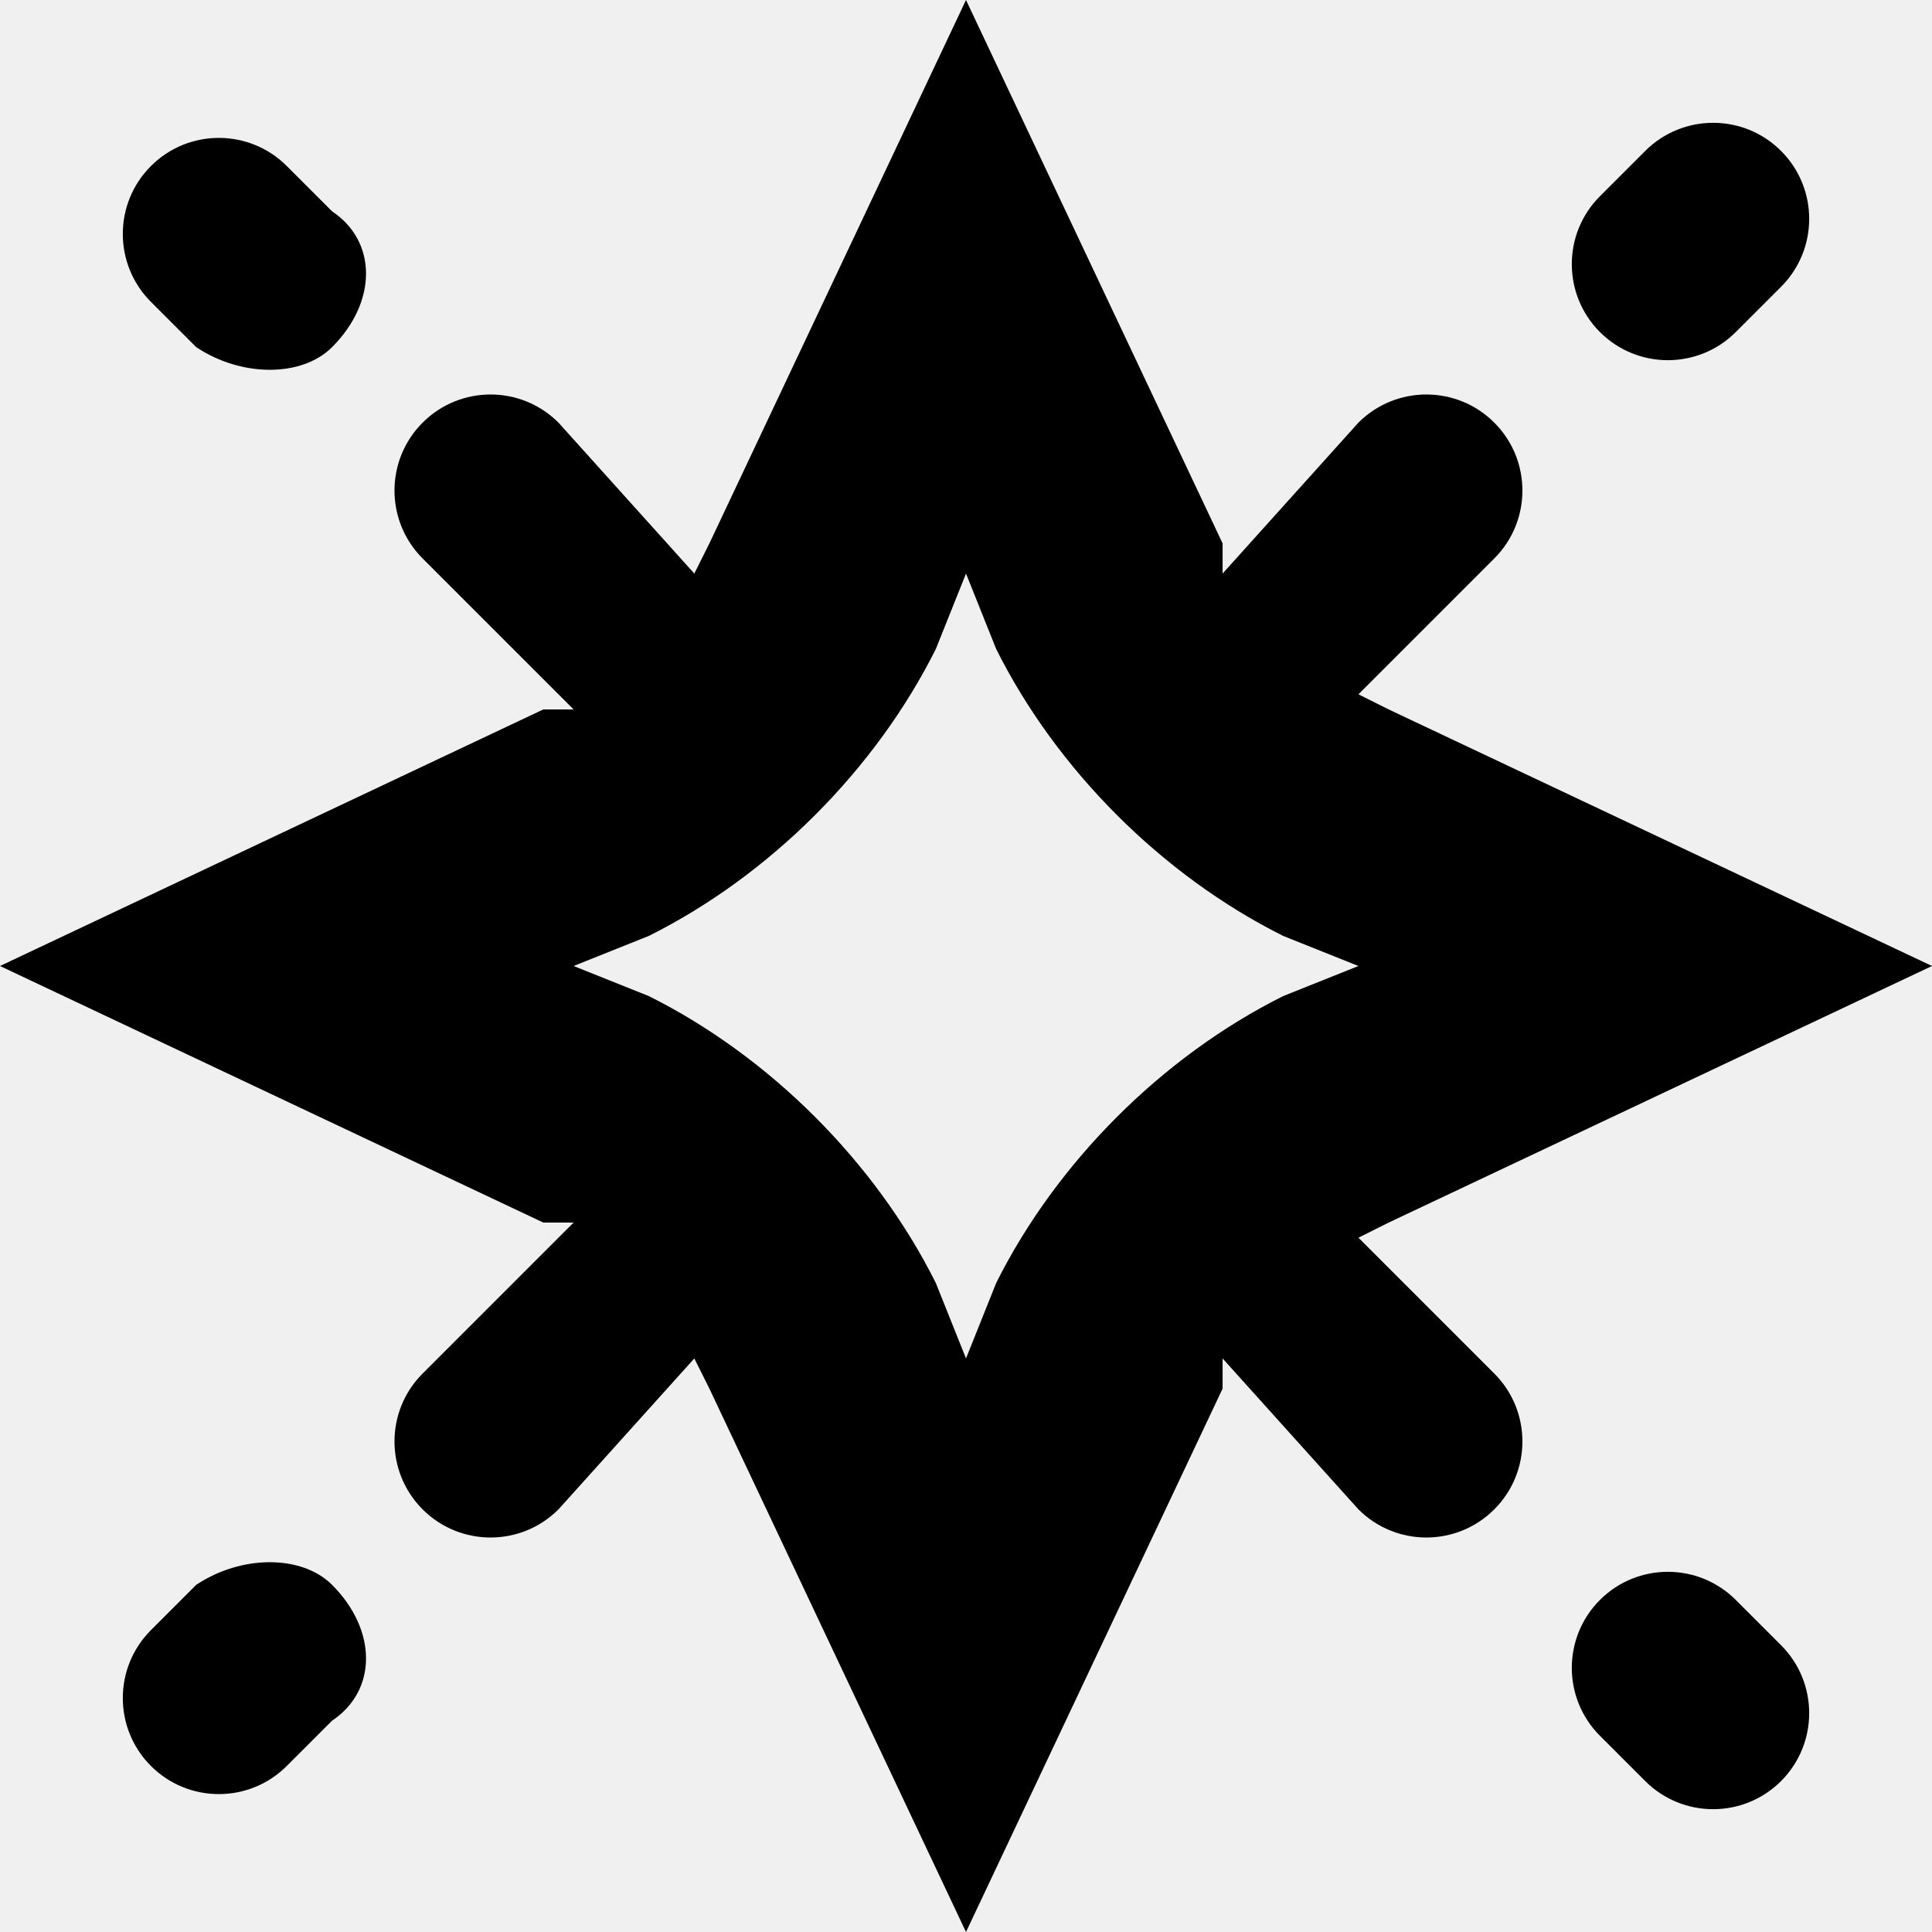
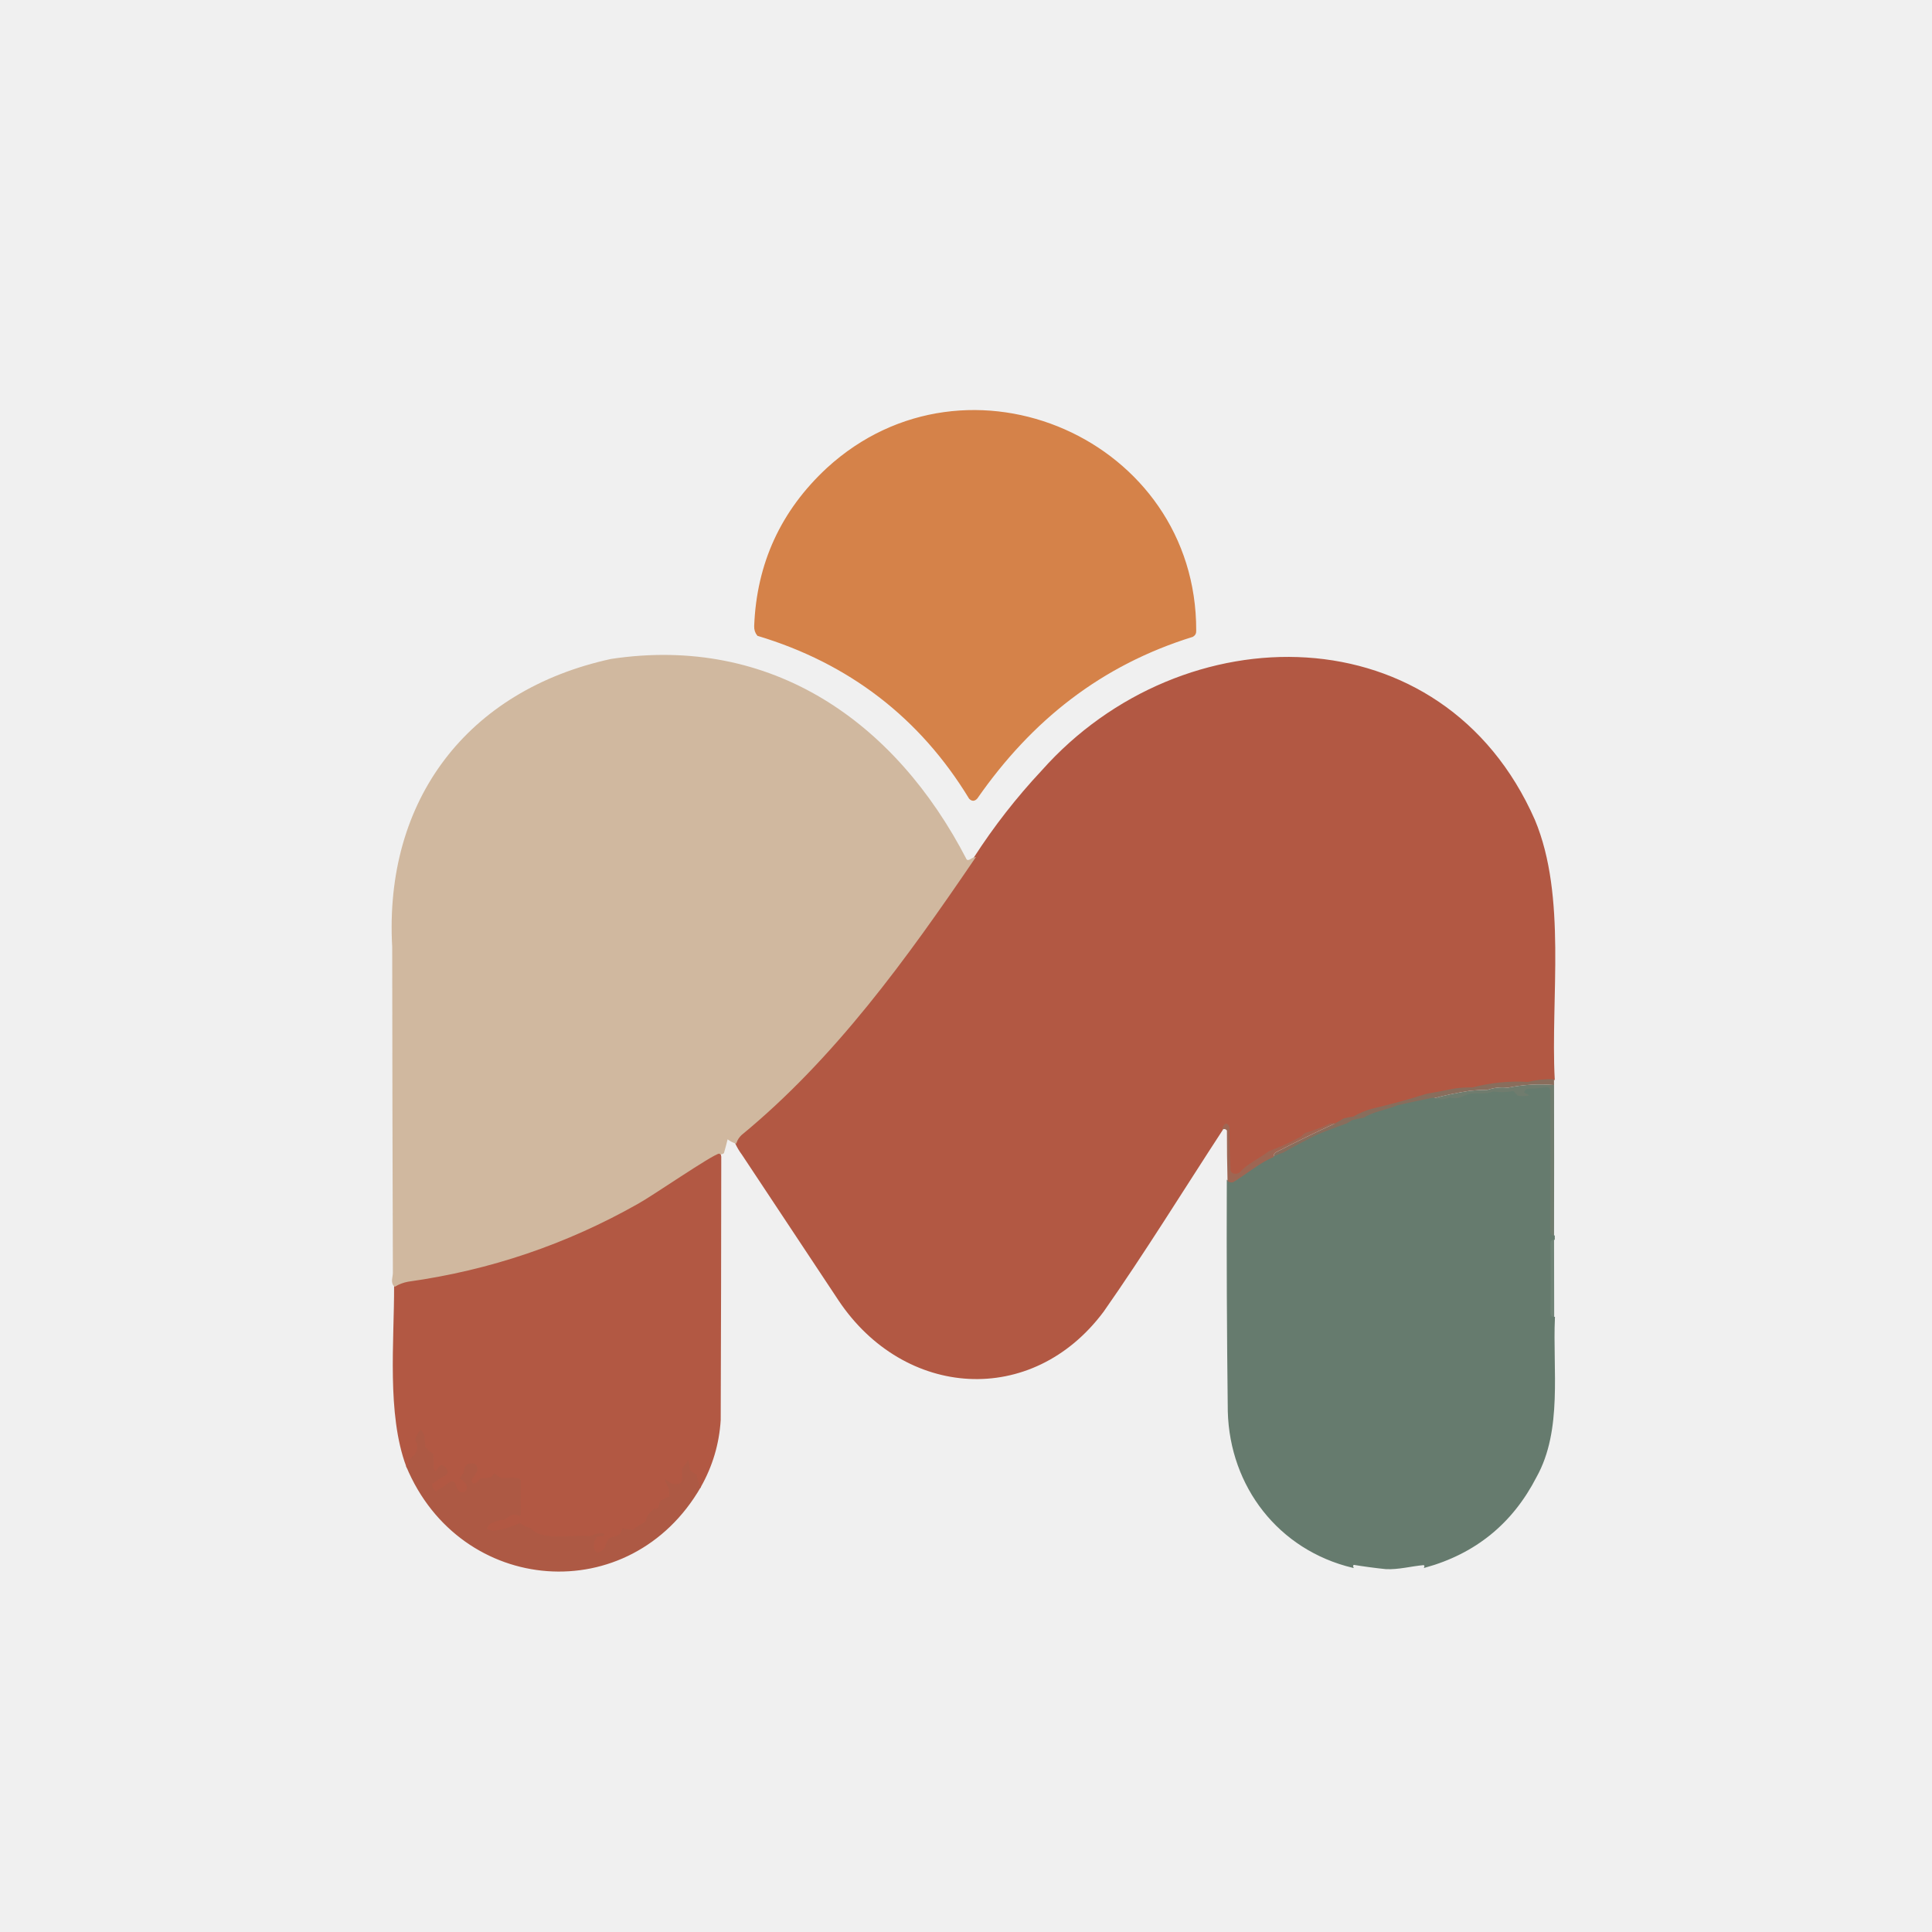
- <svg xmlns="http://www.w3.org/2000/svg" viewBox="0 0 128 128">
-   <path fill-rule="evenodd" d="M81 36 64 0 47 36l-1 2-9-10a6 6 0 0 0-9 9l10 10h-2L0 64l36 17h2L28 91a6 6 0 1 0 9 9l9-10 1 2 17 36 17-36v-2l9 10a6 6 0 1 0 9-9l-9-9 2-1 36-17-36-17-2-1 9-9a6 6 0 1 0-9-9l-9 10v-2Zm-17 2-2 5c-4 8-11 15-19 19l-5 2 5 2c8 4 15 11 19 19l2 5 2-5c4-8 11-15 19-19l5-2-5-2c-8-4-15-11-19-19l-2-5Z" clip-rule="evenodd" />
-   <path d="M118 19a6 6 0 0 0-9-9l-3 3a6 6 0 1 0 9 9l3-3Zm-96 4c-2 2-6 2-9 0l-3-3a6 6 0 1 1 9-9l3 3c3 2 3 6 0 9Zm0 82c-2-2-6-2-9 0l-3 3a6 6 0 1 0 9 9l3-3c3-2 3-6 0-9Zm96 4a6 6 0 0 1-9 9l-3-3a6 6 0 1 1 9-9l3 3Z" />
-   <style>path{fill:#000}@media (prefers-color-scheme:dark){path{fill:#fff}}</style>
+ <svg xmlns="http://www.w3.org/2000/svg" viewBox="0 0 532 532">
+   <g transform="translate(53.2,73.2) scale(0.8)" style="fill-rule:evenodd; clip-rule:evenodd">
+     <defs>
+       <clipPath id="sliverClip">
+         <path d="M 468.39,279.98 c -3.02,-0.11 -5.98,0.19 -8.9,0.91 c -6.49,-0.38 -12.87,0.26 -19.15,1.91 c -1.95,-0.04 -3.89,0.06 -5.82,0.31 c -3.33,0.66 -6.67,1.29 -10.01,1.88 c -6.22,1.95 -12.51,3.67 -18.87,5.16 c -2.21,0.61 -4.31,1.5 -6.28,2.67 c -1.14,0.16 -2.27,0.37 -3.39,0.63 c -0.96,0.62 -1.94,1.2 -2.95,1.73 c -0.52,-0.13 -1.04,-0.16 -1.57,-0.09 c -2.78,1.38 -5.66,2.48 -8.64,3.32 c -0.56,0.39 -1.08,0.84 -1.56,1.32 c -3.55,1.94 -7.22,3.61 -11.01,5.01 c -2.57,2.06 -8.11,4.79 -9.9,7.22 c -0.94,0.75 -2.78,0.86 -3.28,-0.48 c -0.29,-4.9 -0.4,-9.81 -0.35,-14.74 c -0.78,-2.7 -2.17,-1.24 -2.59,0.63 c -13.37,20.48 -26.97,42.53 -40.93,62.44 c -24.54,32.92 -68.29,29.82 -90.8,-3.75 c -11.12,-16.76 -22.23,-33.52 -33.33,-50.28 c -0.92,-1.23 -1.69,-2.54 -2.32,-3.93 c 0.38,-1.12 1,-2.07 1.86,-2.87 c 32.26,-26.54 56.93,-60.85 80.27,-95.14 c 6.9,-10.71 14.7,-20.71 23.4,-30 c 48.35,-54.41 137.81,-54.64 169.32,16.97 c 11,26.28 5.35,61.09 6.8,89.17 Z M 180.99,305.31 c 0.31,0.4 0.48,0.85 0.52,1.36 c -0.02,30.2 -0.08,60.41 -0.19,90.62 c -0.51,8.15 -2.78,15.78 -6.79,22.89 c -0.38,-1.39 -0.72,-2.79 -1.02,-4.2 c -0.81,-0.51 -1.58,-1.05 -2.32,-1.64 c -0.04,-1.38 -0.27,-2.71 -0.7,-3.98 c -0.69,1.15 -1.44,2.25 -2.28,3.32 c -0.65,1.31 0.53,4.53 -0.93,5.19 c -2.47,0.78 -2.98,-0.43 -4.8,-1.49 c -0.93,0.63 0.88,2.83 1.01,3.67 c -0.03,0.81 0.03,1.62 0.16,2.43 c -1.14,0.31 -2.18,0.83 -3.13,1.55 c -0.72,1.08 -0.12,3.19 -1.97,2.44 c -1.6,1.84 -2.41,1.73 -3.06,4.6 c -1.46,0.81 -2.87,1.73 -4.21,2.74 c -1.26,0.02 -2.49,-0.19 -3.67,-0.62 c -0.28,0.94 -0.72,1.79 -1.33,2.54 c -3.35,0.86 -3.88,0.9 -4.79,4.29 c -1.07,1.26 -2.48,2.83 -3.34,0.25 c -0.14,-1.32 0.19,-2.52 1,-3.6 c 0.62,-0.14 1.26,-0.19 1.93,-0.15 c 1.83,-1.31 -0.52,-1.71 -1.56,-1.52 c -1.03,0.29 -2.04,0.63 -3.03,1.03 c -5.46,-0.78 -16.48,1.93 -20.2,-2.77 c -1.44,-0.31 -2.72,-0.94 -3.82,-1.9 c -1.85,1.14 -9.58,3.96 -11.08,2.13 c 0.61,-1.87 4.15,-2.67 5.87,-2.62 c 2.07,-1.34 2.52,-2.61 5.24,-1.2 c 0.34,-0.31 0.51,-0.69 0.52,-1.15 c -0.08,-3.68 -0.08,-7.35 0.01,-11.03 c 0.11,-2.65 -5.81,-1.01 -7.28,-1.64 c -2.25,-1.38 -1.79,-2.34 -3.43,-0.02 c -1.19,0.14 -2.39,0.25 -3.59,0.33 c -0.45,0.66 -2.75,3.26 -2.58,0.53 c 1.24,-1.76 3,-3.34 1.16,-5.48 c -2.75,-0.78 -4.26,0.26 -4.51,3.1 c -0.42,0.76 -0.91,1.47 -1.46,2.13 c 1.06,0.52 1.9,1.28 2.53,2.26 c 0.34,1.76 -0.37,2.44 -2.11,2.06 c -0.63,-0.81 -1.07,-1.72 -1.3,-2.75 c -0.62,-0.98 -1.4,-1.15 -2.36,-0.53 c -1.48,1.11 -3.01,2.14 -4.59,3.09 c -0.62,-0.55 -0.97,-1.25 -1.06,-2.09 c 1.43,-1.12 2.95,-2.11 4.56,-2.96 c 1.95,-1.4 0.03,-3.59 -1.56,-4.13 c -0.85,0.54 -1.52,1.27 -2.02,2.18 c -0.28,-0.27 -0.43,-0.62 -0.46,-1.02 c 0.07,-1.62 0,-3.23 -0.18,-4.82 c -1.05,-0.63 -1.94,-1.42 -2.67,-2.38 c -0.29,-2.42 0.21,-4.09 -1.62,-6.02 c -1.09,0.17 -1.76,2.49 -2.32,3.34 c 0.08,0.7 0.31,1.34 0.69,1.95 c 0.25,2.67 -0.92,3.46 -2.6,5.08 c -0.19,0.85 -0.42,1.67 -0.71,2.48 c -6.72,-18.04 -4.1,-43.02 -4.16,-62.07 c 1.42,-0.84 2.95,-1.41 4.58,-1.7 c 28.08,-3.92 54.45,-12.86 79.12,-26.84 c 4.72,-2.58 25.3,-16.78 27.89,-17.26 Z" />
+         <path d="M 268.87,203.84 c -23.34,34.29 -48.01,68.6 -80.27,95.14 c -0.86,0.8 -1.48,1.75 -1.86,2.87 c -1.11,-0.37 -2.09,-0.91 -2.94,-1.63 c -0.41,1.69 -0.86,3.39 -1.34,5.07 c -0.48,0.35 -0.97,0.35 -1.47,0.02 c -2.59,0.48 -23.17,14.68 -27.89,17.26 c -24.67,13.98 -51.04,22.92 -79.12,26.84 c -1.63,0.29 -3.16,0.86 -4.58,1.7 c -1.36,-1.2 -0.37,-3.08 -0.42,-4.6 c -0.13,-37.34 -0.2,-74.67 -0.23,-112.01 c -2.86,-50.55 25.84,-88.24 75.15,-98.95 c 55.09,-8.28 97.66,21.57 122.12,68.93 c 0.88,0.86 1.9,-0.43 2.85,-0.64 Z" />
+       </clipPath>
+       <clipPath id="greenClip">
+         <path d="M 468.41,334.01 c 0,0.33 0,0.66 0,0.98 c -0.97,-0.01 -1.46,0.48 -1.47,1.46 c 0.08,8.03 0.08,16.07 0.01,24.1 c 0.02,0.99 0.53,1.47 1.51,1.46 c -0.82,17.77 2.71,38.64 -6.31,54.79 c -8.19,15.93 -20.91,26.28 -38.16,31.05 c 0.15,-0.47 -0.02,-0.76 -0.49,-0.88 c -4.32,0.38 -8.65,1.6 -12.99,1.38 c -3.69,-0.38 -7.36,-0.87 -11.02,-1.47 c -0.46,0.19 -0.6,0.52 -0.43,1 c -25.28,-6.09 -42.02,-27.73 -42.7,-53.57 c -0.32,-26.42 -0.44,-52.85 -0.34,-79.28 c 0.6,0.42 1.23,0.56 1.91,0.41 c 4.42,-2.64 9.35,-6.87 14.06,-8.72 c 1.07,-0.47 2.16,-0.88 3.27,-1.24 c 3.82,-2.17 7.71,-4.23 11.67,-6.17 c 3.34,-1.39 6.72,-2.68 10.14,-3.85 c 0.64,-0.35 1.26,-0.74 1.86,-1.16 c 1.37,-0.33 2.74,-0.62 4.13,-0.87 c 3.37,-2.19 7.88,-2.65 11.59,-4.27 c 4.07,-0.92 8.13,-1.79 12.2,-2.6 c 1.88,0.79 3.76,0.77 5.65,-0.03 c 3.1,0.81 4.31,-0.57 7.15,-1.35 c 2.79,-0.34 5.14,0.35 7.84,-0.74 c 2.3,0.35 4.58,0.3 6.86,-0.13 c 0.47,0.5 0.93,1.01 1.38,1.53 c 1.7,0.35 3.35,0.25 4.96,-0.32 c -0.8,-0.3 -1.57,-0.67 -2.29,-1.1 c 0.14,-0.5 0.47,-0.81 0.99,-0.93 c 2.06,-0.03 4.11,-0.19 6.16,-0.48 c 0.58,-0.12 1.04,0.06 1.36,0.54 c 0.07,16.34 0.06,32.67 -0.03,49.01 c 0.04,0.99 0.55,1.48 1.53,1.45 Z" />
+       </clipPath>
+     </defs>
+     <path fill="#ad5944" stroke="#ad5944" stroke-width="0.5" d="M 174.53,420.18 c -24.15,41.97 -82.54,37.33 -100.97,-7 c 0.29,-0.81 0.52,-1.63 0.71,-2.48 c 1.68,-1.62 2.85,-2.41 2.6,-5.08 c -0.38,-0.61 -0.61,-1.25 -0.69,-1.95 c 0.56,-0.85 1.23,-3.17 2.32,-3.34 c 1.83,1.93 1.33,3.6 1.62,6.02 c 0.73,0.96 1.62,1.75 2.67,2.38 c 0.18,1.59 0.25,3.2 0.18,4.82 c 0.03,0.4 0.18,0.75 0.46,1.02 c 0.5,-0.91 1.17,-1.64 2.02,-2.18 c 1.59,0.54 3.51,2.73 1.56,4.13 c -1.61,0.85 -3.13,1.84 -4.56,2.96 c 0.09,0.84 0.44,1.54 1.06,2.09 c 1.58,-0.95 3.11,-1.98 4.59,-3.09 c 0.96,-0.62 1.74,-0.45 2.36,0.53 c 0.23,1.03 0.67,1.94 1.3,2.75 c 1.74,0.38 2.45,-0.3 2.11,-2.06 c -0.63,-0.98 -1.47,-1.74 -2.53,-2.26 c 0.55,-0.66 1.04,-1.37 1.46,-2.13 c 0.25,-2.84 1.76,-3.88 4.51,-3.1 c 1.84,2.14 0.08,3.72 -1.16,5.48 c -0.17,2.73 2.13,0.13 2.58,-0.53 c 1.2,-0.08 2.4,-0.19 3.59,-0.33 c 1.64,-2.32 1.18,-1.36 3.43,0.02 c 1.47,0.63 7.39,-1.01 7.28,1.64 c -0.09,3.68 -0.09,7.35 -0.01,11.03 c -0.01,0.46 -0.18,0.84 -0.52,1.15 c -2.72,-1.41 -3.17,-0.14 -5.24,1.2 c -1.72,-0.05 -5.26,0.75 -5.87,2.62 c 1.5,1.83 9.23,-0.99 11.08,-2.13 c 1.1,0.96 2.38,1.59 3.82,1.9 c 3.72,4.7 14.74,1.99 20.2,2.77 c 0.99,-0.4 2,-0.74 3.03,-1.03 c 1.04,-0.19 3.39,0.21 1.56,1.52 c -0.67,-0.04 -1.31,0.01 -1.93,0.15 c -0.81,1.08 -1.14,2.28 -1,3.6 c 0.86,2.58 2.27,1.01 3.34,-0.25 c 0.91,-3.39 1.44,-3.43 4.79,-4.29 c 0.61,-0.75 1.05,-1.6 1.33,-2.54 c 1.18,0.43 2.41,0.64 3.67,0.62 c 1.34,-1.01 2.75,-1.93 4.21,-2.74 c 0.65,-2.87 1.46,-2.76 3.06,-4.6 c 1.85,0.75 1.25,-1.36 1.97,-2.44 c 0.95,-0.72 1.99,-1.24 3.13,-1.55 c -0.13,-0.81 -0.19,-1.62 -0.16,-2.43 c -0.13,-0.84 -1.94,-3.04 -1.01,-3.67 c 1.82,1.06 2.33,2.27 4.8,1.49 c 1.46,-0.66 0.28,-3.88 0.93,-5.19 c 0.84,-1.07 1.59,-2.17 2.28,-3.32 c 0.43,1.27 0.66,2.6 0.7,3.98 c 0.74,0.59 1.51,1.13 2.32,1.64 c 0.3,1.41 0.64,2.81 1.02,4.2 Z" />
+     <path fill="#707c6e" d="M 468.41,281.98 c 0.04,17.35 0.04,34.69 0,52.03 c -0.98,0.03 -1.49,-0.46 -1.53,-1.45 c 0.09,-16.34 0.1,-32.67 0.03,-49.01 c -0.32,-0.48 -0.78,-0.66 -1.36,-0.54 c -2.05,0.29 -4.1,0.45 -6.16,0.48 c -0.52,0.12 -0.85,0.43 -0.99,0.93 c 0.72,0.43 1.49,0.8 2.29,1.1 c -1.61,0.57 -3.26,0.67 -4.96,0.32 c -0.45,-0.52 -0.91,-1.03 -1.38,-1.53 c -2.28,0.43 -4.56,0.48 -6.86,0.13 c -2.7,1.09 -5.05,0.4 -7.84,0.74 c -2.84,0.78 -4.05,2.16 -7.15,1.35 c -1.89,0.8 -3.77,0.82 -5.65,0.03 c 4.15,-1.1 8.35,-1.97 12.61,-2.61 c 1.99,-0.2 3.99,-0.31 5.99,-0.3 c 2.3,-0.77 4.65,-1.02 7.05,-0.75 c 5.26,-1.07 10.56,-1.37 15.91,-0.92 Z" />
+     <path fill="#708376" d="M 468.41,334.99 c 0.04,9.01 0.05,18.01 0.05,27.02 c -0.98,0.01 -1.49,-0.47 -1.51,-1.46 c 0.07,-8.03 0.07,-16.07 -0.01,-24.1 c 0.01,-0.98 0.5,-1.47 1.47,-1.46 Z" />
+     <path clip-path="url(#greenClip)" fill="#818b7b" d="M 423.99,447.85 c -3.8,0.76 -7.63,1.26 -11.49,1.51 c -4.52,-0.11 -9,-0.6 -13.44,-1.48 c -0.17,-0.48 -0.03,-0.81 0.43,-1 c 3.66,0.6 7.33,1.09 11.02,1.47 c 4.34,0.22 8.67,-1 12.99,-1.38 c 0.47,0.12 0.64,0.41 0.49,0.88 Z" />
+     <path clip-path="url(#greenClip)" fill="#b3afa0" d="M 399.06,447.88 c 4.44,0.88 8.92,1.37 13.44,1.48 c 3.86,-0.25 7.69,-0.75 11.49,-1.51 c -0.24,0.71 -0.72,1.13 -1.46,1.29 c -6.72,1.37 -15.33,1.45 -22.05,-0.04 c -0.66,-0.19 -1.13,-0.6 -1.42,-1.22 Z" />
+     <path fill="#b25843" stroke="#b25843" stroke-width="0.5" d="M 468.39,279.98 c -3.02,-0.11 -5.98,0.19 -8.9,0.91 c -6.49,-0.38 -12.87,0.26 -19.15,1.91 c -1.95,-0.04 -3.89,0.06 -5.82,0.31 c -3.33,0.66 -6.67,1.29 -10.01,1.88 c -6.22,1.95 -12.51,3.67 -18.87,5.16 c -2.21,0.61 -4.31,1.5 -6.28,2.67 c -1.14,0.16 -2.27,0.37 -3.39,0.63 c -0.96,0.62 -1.94,1.2 -2.95,1.73 c -0.52,-0.13 -1.04,-0.16 -1.57,-0.09 c -2.78,1.38 -5.66,2.48 -8.64,3.32 c -0.56,0.39 -1.08,0.84 -1.56,1.32 c -3.55,1.94 -7.22,3.61 -11.01,5.01 c -2.57,2.06 -8.11,4.79 -9.9,7.22 c -0.94,0.75 -2.78,0.86 -3.28,-0.48 c -0.29,-4.9 -0.4,-9.81 -0.35,-14.74 c -0.78,-2.7 -2.17,-1.24 -2.59,0.63 c -13.37,20.48 -26.97,42.53 -40.93,62.44 c -24.54,32.92 -68.29,29.82 -90.8,-3.75 c -11.12,-16.76 -22.23,-33.52 -33.33,-50.28 c -0.92,-1.23 -1.69,-2.54 -2.32,-3.93 c 0.38,-1.12 1,-2.07 1.86,-2.87 c 32.26,-26.54 56.93,-60.85 80.27,-95.14 c 6.9,-10.71 14.7,-20.71 23.4,-30 c 48.35,-54.41 137.81,-54.64 169.32,16.97 c 11,26.28 5.35,61.09 6.8,89.17 Z M 180.99,305.31 c 0.31,0.4 0.48,0.85 0.52,1.36 c -0.02,30.2 -0.08,60.41 -0.19,90.62 c -0.51,8.15 -2.78,15.78 -6.79,22.89 c -0.38,-1.39 -0.72,-2.79 -1.02,-4.2 c -0.81,-0.51 -1.58,-1.05 -2.32,-1.64 c -0.04,-1.38 -0.27,-2.71 -0.7,-3.98 c -0.69,1.15 -1.44,2.25 -2.28,3.32 c -0.65,1.31 0.53,4.53 -0.93,5.19 c -2.47,0.78 -2.98,-0.43 -4.8,-1.49 c -0.93,0.63 0.88,2.83 1.01,3.67 c -0.03,0.81 0.03,1.62 0.16,2.43 c -1.14,0.31 -2.18,0.83 -3.13,1.55 c -0.72,1.08 -0.12,3.19 -1.97,2.44 c -1.6,1.84 -2.41,1.73 -3.06,4.6 c -1.46,0.81 -2.87,1.73 -4.21,2.74 c -1.26,0.02 -2.49,-0.19 -3.67,-0.62 c -0.28,0.94 -0.72,1.79 -1.33,2.54 c -3.35,0.86 -3.88,0.9 -4.79,4.29 c -1.07,1.26 -2.48,2.83 -3.34,0.25 c -0.14,-1.32 0.19,-2.52 1,-3.6 c 0.62,-0.14 1.26,-0.19 1.93,-0.15 c 1.83,-1.31 -0.52,-1.71 -1.56,-1.52 c -1.03,0.29 -2.04,0.63 -3.03,1.03 c -5.46,-0.78 -16.48,1.93 -20.2,-2.77 c -1.44,-0.31 -2.72,-0.94 -3.82,-1.9 c -1.85,1.14 -9.58,3.96 -11.08,2.13 c 0.61,-1.87 4.15,-2.67 5.87,-2.62 c 2.07,-1.34 2.52,-2.61 5.24,-1.2 c 0.34,-0.31 0.51,-0.69 0.52,-1.15 c -0.08,-3.68 -0.08,-7.35 0.01,-11.03 c 0.11,-2.65 -5.81,-1.01 -7.28,-1.64 c -2.25,-1.38 -1.79,-2.34 -3.43,-0.02 c -1.19,0.14 -2.39,0.25 -3.59,0.33 c -0.45,0.66 -2.75,3.26 -2.58,0.53 c 1.24,-1.76 3,-3.34 1.16,-5.48 c -2.75,-0.78 -4.26,0.26 -4.51,3.1 c -0.42,0.76 -0.91,1.47 -1.46,2.13 c 1.06,0.52 1.9,1.28 2.53,2.26 c 0.34,1.76 -0.37,2.44 -2.11,2.06 c -0.63,-0.81 -1.07,-1.72 -1.3,-2.75 c -0.62,-0.98 -1.4,-1.15 -2.36,-0.53 c -1.48,1.11 -3.01,2.14 -4.59,3.09 c -0.62,-0.55 -0.97,-1.25 -1.06,-2.09 c 1.43,-1.12 2.95,-2.11 4.56,-2.96 c 1.95,-1.4 0.03,-3.59 -1.56,-4.13 c -0.85,0.54 -1.52,1.27 -2.02,2.18 c -0.28,-0.27 -0.43,-0.62 -0.46,-1.02 c 0.07,-1.62 0,-3.23 -0.18,-4.82 c -1.05,-0.63 -1.94,-1.42 -2.67,-2.38 c -0.29,-2.42 0.21,-4.09 -1.62,-6.02 c -1.09,0.17 -1.76,2.49 -2.32,3.34 c 0.08,0.7 0.31,1.34 0.69,1.95 c 0.25,2.67 -0.92,3.46 -2.6,5.08 c -0.19,0.85 -0.42,1.67 -0.71,2.48 c -6.72,-18.04 -4.1,-43.02 -4.16,-62.07 c 1.42,-0.84 2.95,-1.41 4.58,-1.7 c 28.08,-3.92 54.45,-12.86 79.12,-26.84 c 4.72,-2.58 25.3,-16.78 27.89,-17.26 Z" />
+     <path clip-path="url(#sliverClip)" fill="#e2c4ad" d="M 186.74,301.85 c 0.63,1.39 1.4,2.7 2.32,3.93 c -1.45,0.93 -1.72,-1.02 -2.83,-1.47 c -2.92,0.01 -3.04,1.8 -3.25,4.19 c -0.05,26.67 -0.06,53.33 -0.02,80 c -0.07,2.63 -0.17,5.26 -0.28,7.89 c -0.19,0.7 -0.64,1 -1.36,0.9 c 0.11,-30.21 0.17,-60.42 0.19,-90.62 c -0.04,-0.51 -0.21,-0.96 -0.52,-1.36 c 0.5,0.33 0.99,0.33 1.47,-0.02 c 0.48,-1.68 0.93,-3.38 1.34,-5.07 c 0.85,0.72 1.83,1.26 2.94,1.63 Z" />
+     <path fill="#896d5c" d="M 468.39,279.98 c 0.01,0.67 0.01,1.34 0.02,2 c -5.35,-0.45 -10.65,-0.15 -15.91,0.92 c -2.4,-0.27 -4.75,-0.02 -7.05,0.75 c -2,-0.01 -4,0.1 -5.99,0.3 c -4.26,0.64 -8.46,1.51 -12.61,2.61 c -4.07,0.81 -8.13,1.68 -12.2,2.6 c -3.71,1.62 -8.22,2.08 -11.59,4.27 c -1.39,0.25 -2.76,0.54 -4.13,0.87 c -0.6,0.42 -1.22,0.81 -1.86,1.16 c -3.42,1.17 -6.8,2.46 -10.14,3.85 c -3.96,1.94 -7.85,4 -11.67,6.17 c -1.11,0.36 -2.2,0.77 -3.27,1.24 c -0.15,-0.67 0.06,-1.19 0.62,-1.58 c 6.74,-3.48 13.55,-6.8 20.41,-9.96 c 1.01,-0.53 1.99,-1.11 2.95,-1.73 c 1.12,-0.26 2.25,-0.47 3.39,-0.63 c 1.97,-1.17 4.07,-2.06 6.28,-2.67 c 6.36,-1.49 12.65,-3.21 18.87,-5.16 c 3.34,-0.59 6.68,-1.22 10.01,-1.88 c 1.93,-0.25 3.87,-0.35 5.82,-0.31 c 6.28,-1.65 12.66,-2.29 19.15,-1.91 c 2.92,-0.72 5.88,-1.02 8.9,-0.91 Z" />
+     <path fill="#d0b89f" stroke="#d0b89f" stroke-width="0.5" d="M 268.87,203.84 c -23.34,34.29 -48.01,68.6 -80.27,95.14 c -0.86,0.8 -1.48,1.75 -1.86,2.87 c -1.11,-0.37 -2.09,-0.91 -2.94,-1.63 c -0.41,1.69 -0.86,3.39 -1.34,5.07 c -0.48,0.35 -0.97,0.35 -1.47,0.02 c -2.59,0.48 -23.17,14.68 -27.89,17.26 c -24.67,13.98 -51.04,22.92 -79.12,26.84 c -1.63,0.29 -3.16,0.86 -4.58,1.7 c -1.36,-1.2 -0.37,-3.08 -0.42,-4.6 c -0.13,-37.34 -0.2,-74.67 -0.23,-112.01 c -2.86,-50.55 25.84,-88.24 75.15,-98.95 c 55.09,-8.28 97.66,21.57 122.12,68.93 c 0.88,0.86 1.9,-0.43 2.85,-0.64 Z" />
+     <path fill="#667b6e" stroke="#667b6e" stroke-width="0.5" d="M 468.41,334.01 c 0,0.33 0,0.66 0,0.98 c -0.97,-0.01 -1.46,0.48 -1.47,1.46 c 0.08,8.03 0.08,16.07 0.01,24.1 c 0.02,0.99 0.53,1.47 1.51,1.46 c -0.82,17.77 2.71,38.64 -6.31,54.79 c -8.19,15.93 -20.91,26.28 -38.16,31.05 c 0.15,-0.47 -0.02,-0.76 -0.49,-0.88 c -4.32,0.38 -8.65,1.6 -12.99,1.38 c -3.69,-0.38 -7.36,-0.87 -11.02,-1.47 c -0.46,0.19 -0.6,0.52 -0.43,1 c -25.28,-6.09 -42.02,-27.73 -42.7,-53.57 c -0.32,-26.42 -0.44,-52.85 -0.34,-79.28 c 0.6,0.42 1.23,0.56 1.91,0.41 c 4.42,-2.64 9.35,-6.87 14.06,-8.72 c 1.07,-0.47 2.16,-0.88 3.27,-1.24 c 3.82,-2.17 7.71,-4.23 11.67,-6.17 c 3.34,-1.39 6.72,-2.68 10.14,-3.85 c 0.64,-0.35 1.26,-0.74 1.86,-1.16 c 1.37,-0.33 2.74,-0.62 4.13,-0.87 c 3.37,-2.19 7.88,-2.65 11.59,-4.27 c 4.07,-0.92 8.13,-1.79 12.2,-2.6 c 1.88,0.79 3.76,0.77 5.65,-0.03 c 3.1,0.81 4.31,-0.57 7.15,-1.35 c 2.79,-0.34 5.14,0.35 7.84,-0.74 c 2.3,0.35 4.58,0.3 6.86,-0.13 c 0.47,0.5 0.93,1.01 1.38,1.53 c 1.7,0.35 3.35,0.25 4.96,-0.32 c -0.8,-0.3 -1.57,-0.67 -2.29,-1.1 c 0.14,-0.5 0.47,-0.81 0.99,-0.93 c 2.06,-0.03 4.11,-0.19 6.16,-0.48 c 0.58,-0.12 1.04,0.06 1.36,0.54 c 0.07,16.34 0.06,32.67 -0.03,49.01 c 0.04,0.99 0.55,1.48 1.53,1.45 Z" />
+     <path fill="#9e6653" d="M 393.02,295.18 c -6.86,3.16 -13.67,6.48 -20.41,9.96 c -0.56,0.39 -0.77,0.91 -0.62,1.58 c -4.71,1.85 -9.64,6.08 -14.06,8.72 c -0.68,0.15 -1.31,0.01 -1.91,-0.41 c -0.15,-5.8 -0.22,-11.61 -0.21,-17.41 c -0.45,-0.56 -1.01,-0.65 -1.69,-0.25 c 0.42,-1.87 1.81,-3.33 2.59,-0.63 c -0.05,4.93 0.06,9.84 0.35,14.74 c 0.5,1.34 2.34,1.23 3.28,0.48 c 1.79,-2.43 7.33,-5.16 9.9,-7.22 c 3.79,-1.4 7.46,-3.07 11.01,-5.01 c 0.48,-0.48 1,-0.93 1.56,-1.32 c 2.98,-0.84 5.86,-1.94 8.64,-3.32 c 0.53,-0.07 1.05,-0.04 1.57,0.09 Z" />
+     <path fill="#d58249" stroke="#d58249" stroke-width="0.5" d="M 193.34,123.99 c 0.84,-21.51 9.16,-39.6 24.96,-54.25 c 48.34,-44.23 126.87,-9.7 126.69,55.8 c 0.06,0.86 -0.27,1.5 -1,1.93 c -31.56,9.78 -55.54,28.79 -74.29,55.72 c -0.81,0.9 -1.62,0.91 -2.44,0.05 c -17.01,-27.97 -41.59,-46.71 -72.91,-56.11 c -0.72,-0.9 -1.06,-1.94 -1.01,-3.14 Z" />
+   </g>
</svg>
